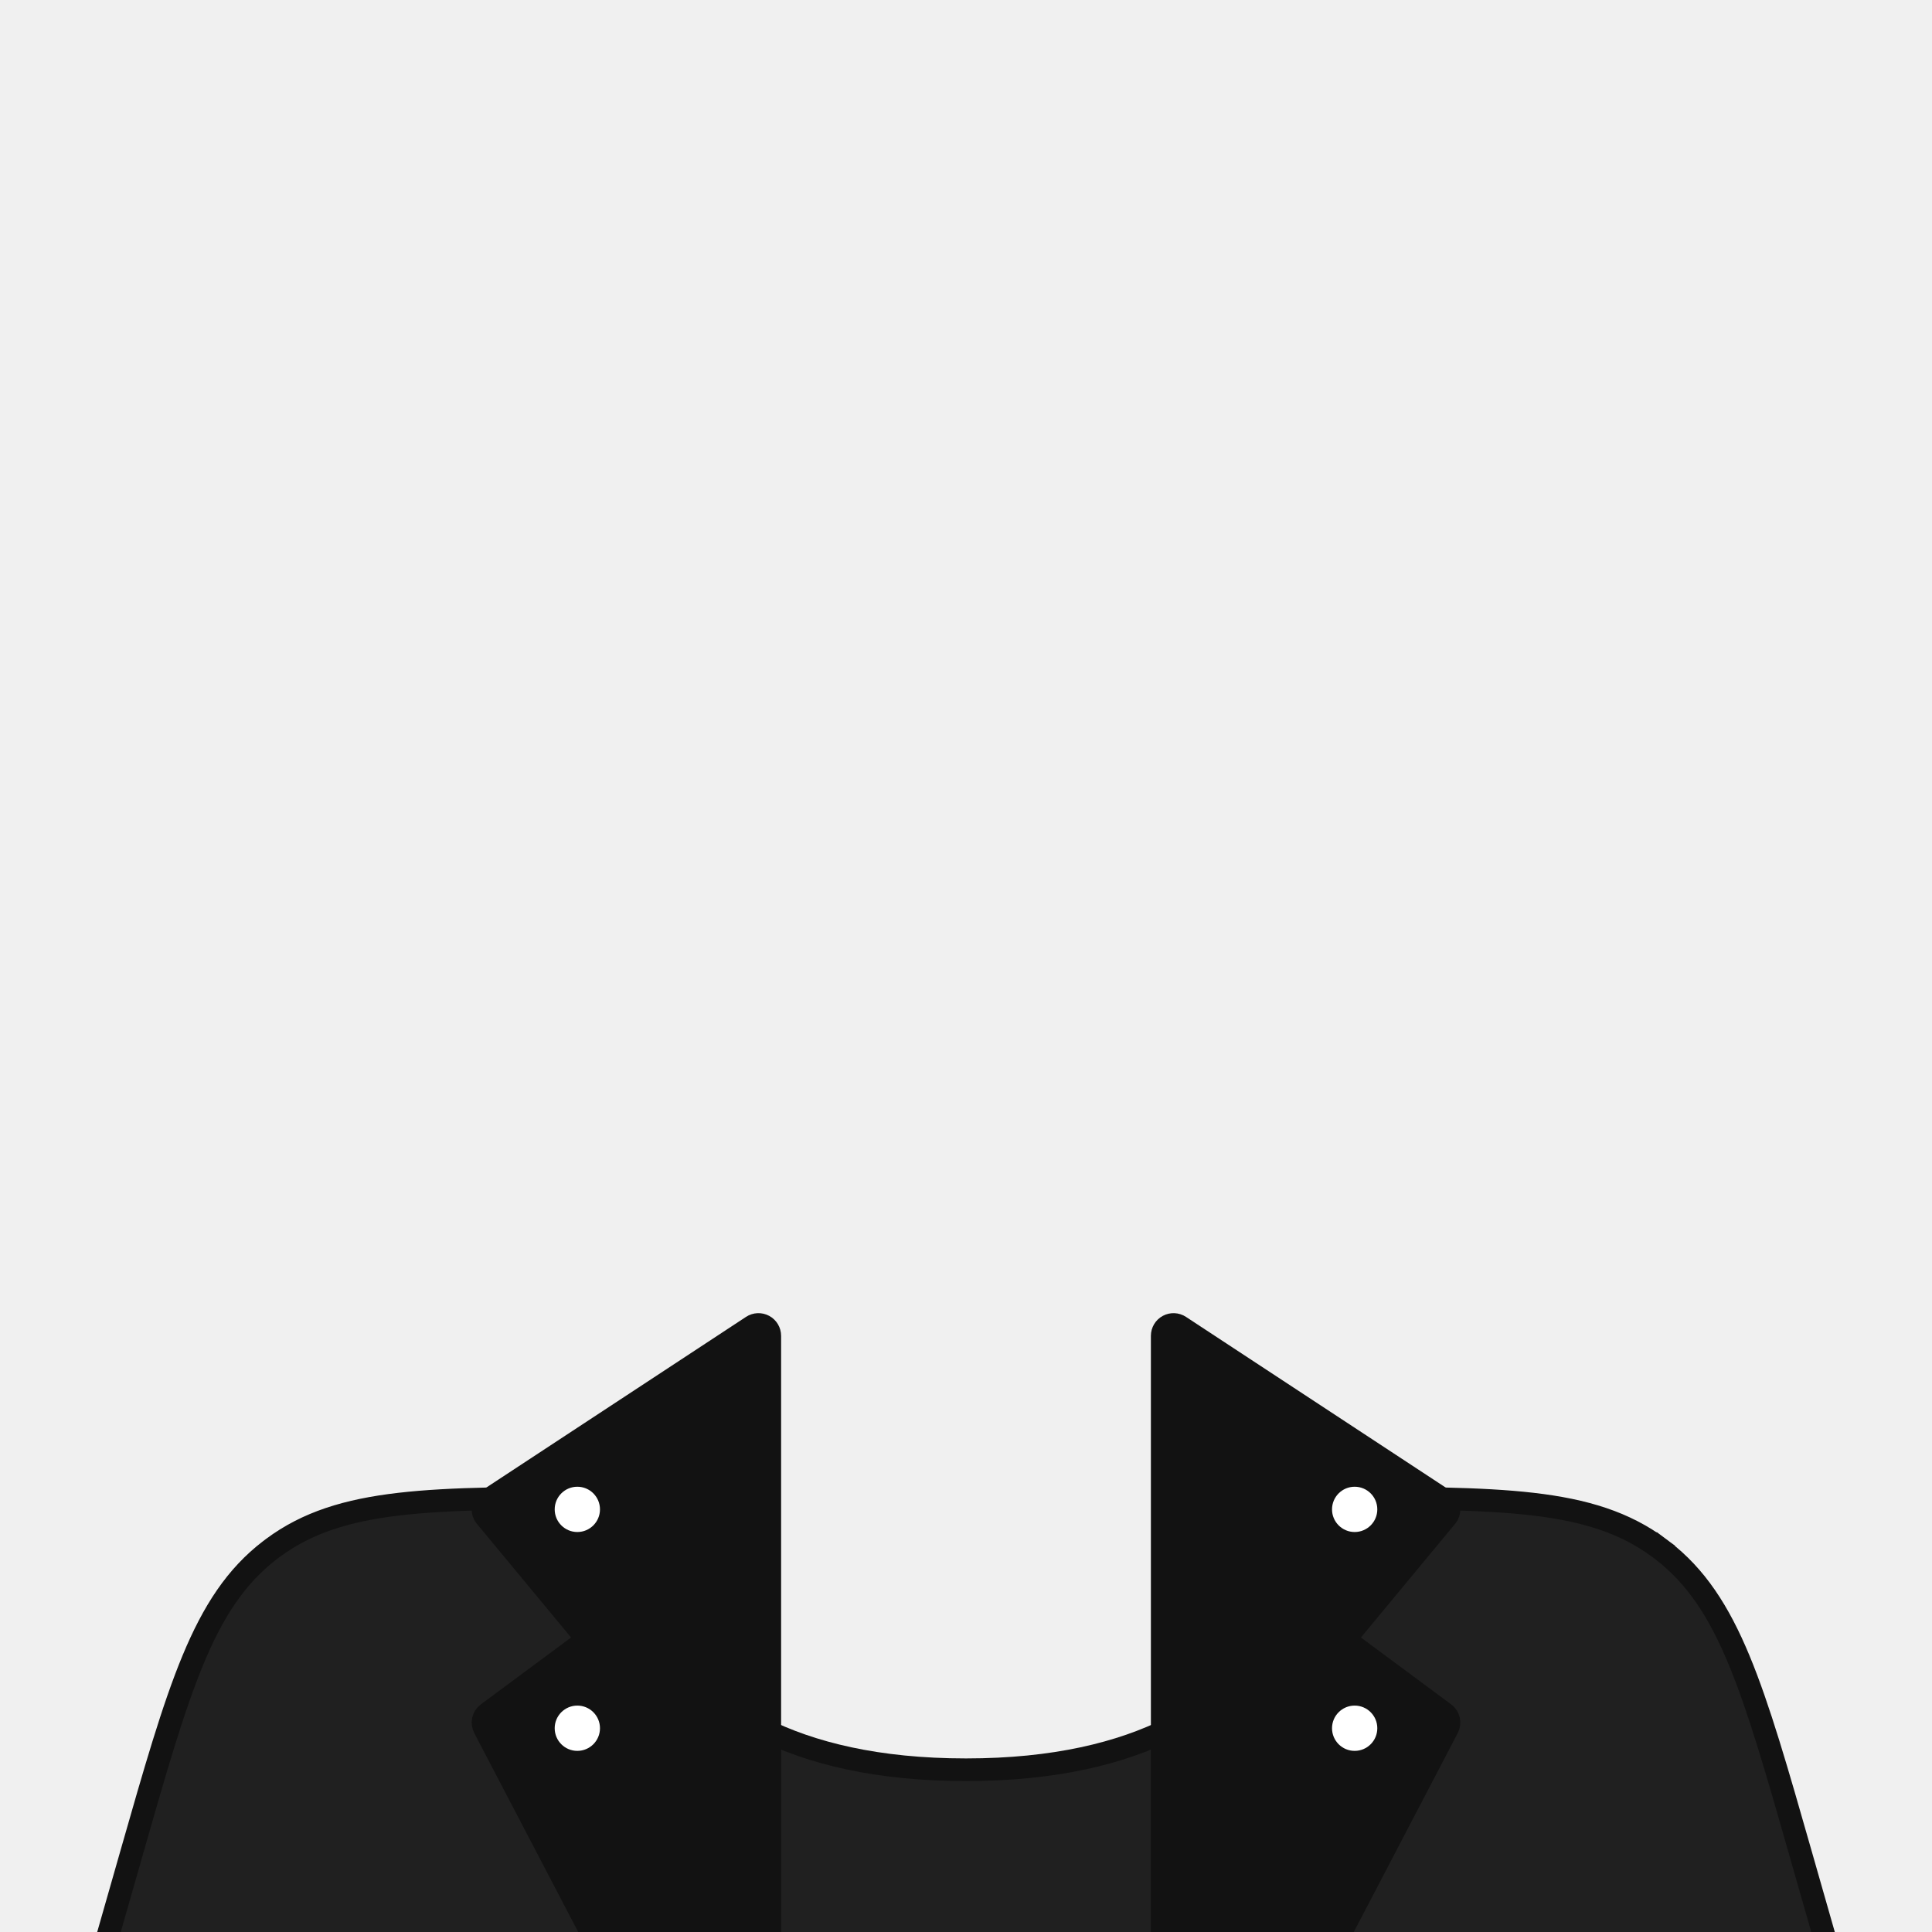
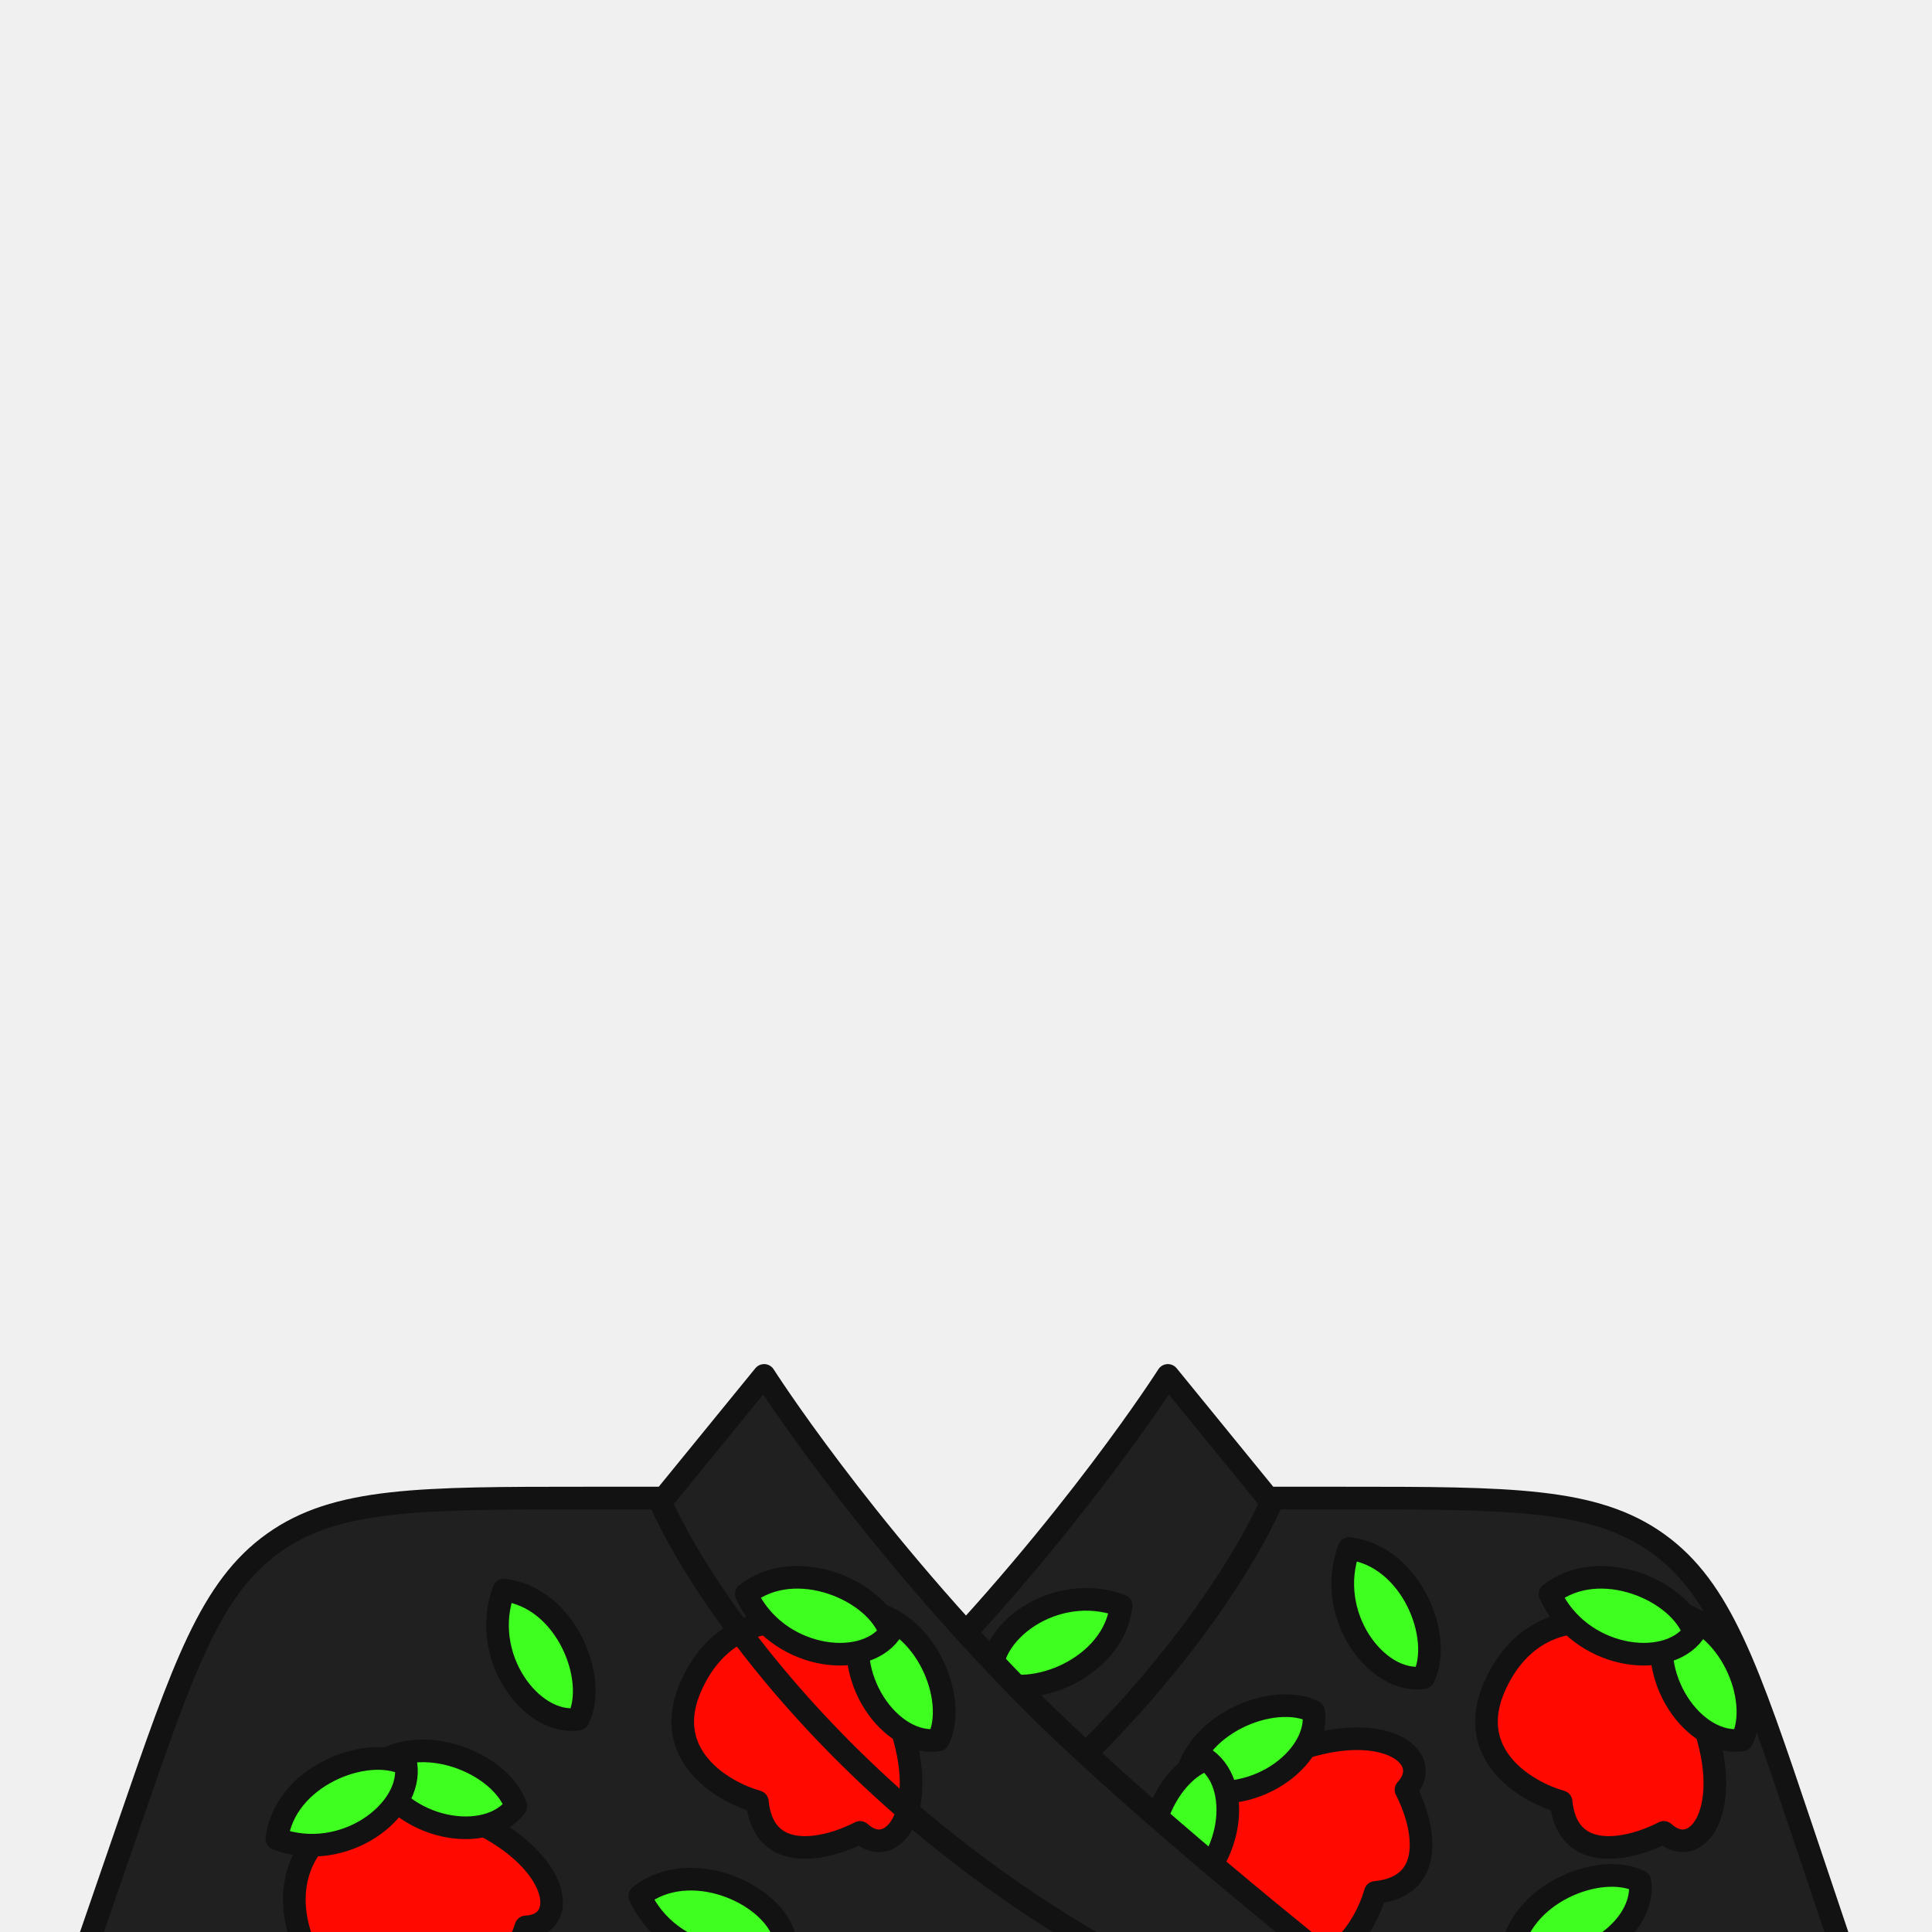
<svg xmlns="http://www.w3.org/2000/svg" width="512" height="512" viewBox="0 0 512 512" fill="none">
-   <g clip-path="url(#clip0_1727_265)">
-     <path d="M163 399.997V399.995V397H160H159.8C137.005 397 119.639 397 105.86 398.598C91.963 400.209 81.398 403.474 72.323 410.215C72.059 410.411 71.796 410.609 71.535 410.809C62.561 417.683 56.519 426.945 51.152 439.864C45.83 452.674 41.059 469.372 34.797 491.29L34.742 491.482L29.115 511.176L28.023 515H32H480H483.977L482.885 511.176L477.258 491.482L477.203 491.291C470.941 469.372 466.17 452.674 460.848 439.864C455.481 426.945 449.44 417.683 440.465 410.81C440.204 410.609 439.941 410.411 439.677 410.215L437.888 412.623L439.677 410.215C430.602 403.474 420.037 400.209 406.14 398.598C392.361 397 374.996 397 352.2 397H352H349V399.995V399.997V399.997V400L349 400.02C349 400.044 348.999 400.085 348.998 400.142C348.995 400.256 348.99 400.435 348.98 400.675C348.958 401.156 348.915 401.878 348.826 402.809C348.649 404.672 348.291 407.361 347.572 410.599C346.131 417.084 343.25 425.717 337.504 434.336C326.128 451.399 303.126 469 256 469C208.874 469 185.872 451.399 174.496 434.336C168.75 425.717 165.87 417.084 164.429 410.599C163.709 407.361 163.351 404.672 163.174 402.809C163.085 401.878 163.042 401.156 163.021 400.675C163.01 400.435 163.005 400.256 163.002 400.142C163.001 400.085 163 400.044 163 400.02L163 400V399.997V399.997Z" fill="#202020" stroke="#121212" stroke-width="6" />
-     <path d="M129.352 397.493C128.639 397.961 128.16 398.712 128.033 399.555C127.907 400.399 128.146 401.257 128.69 401.914L155.67 434.476L129.213 454.09C128.027 454.969 127.657 456.581 128.341 457.889L157.341 513.389C157.858 514.379 158.883 515 160 515H201C202.657 515 204 513.657 204 512V354C204 352.897 203.395 351.883 202.424 351.36C201.454 350.836 200.274 350.887 199.352 351.493L129.352 397.493Z" fill="#121212" stroke="#121212" stroke-width="6" stroke-linejoin="round" />
-     <circle cx="153" cy="400" r="6" fill="white" />
-     <circle cx="153" cy="458" r="6" fill="white" />
-     <path d="M382.648 397.493C383.361 397.961 383.84 398.712 383.967 399.555C384.093 400.399 383.854 401.257 383.31 401.914L356.33 434.476L382.787 454.09C383.973 454.969 384.343 456.581 383.659 457.889L354.659 513.389C354.142 514.379 353.117 515 352 515H311C309.343 515 308 513.657 308 512V354C308 352.897 308.605 351.883 309.576 351.36C310.546 350.836 311.726 350.887 312.648 351.493L382.648 397.493Z" fill="#121212" stroke="#121212" stroke-width="6" stroke-linejoin="round" />
-     <circle cx="359" cy="400" r="6" fill="white" />
-     <circle cx="359" cy="458" r="6" fill="white" />
+   <g clip-path="url(#clip0_3720_1313)">
+     <path d="M336 397H355.988C400.402 397 422.61 397 439.35 409.033C456.09 421.067 463.165 442.117 477.317 484.217L488 516L158 517C158 517 212.293 478.001 242 447.5C284.368 404 309.5 364.5 309.5 364.5L336 397Z" fill="#202020" stroke="#121212" stroke-width="6" stroke-linejoin="round" />
+     <path d="M372.605 474.302C380.737 465.463 365.887 454.857 341.139 464.756C313.267 475.905 307.599 507.623 334.068 519.203C352.17 527.123 361.88 510.718 364.473 501.526C381.444 499.829 376.965 482.67 372.605 474.302Z" fill="#FF0900" stroke="#121212" stroke-width="6" stroke-linecap="round" stroke-linejoin="round" />
+     <path d="M337 398C323 429.333 270.8 501.2 174 538" stroke="#121212" stroke-width="6" stroke-linecap="round" stroke-linejoin="round" />
+     <path d="M313.901 473.325C315.887 456.766 337.556 448.297 348.109 453.575C350.038 465.917 331.543 479.882 313.901 473.325Z" fill="#3EFF1F" stroke="#121212" stroke-width="6" stroke-linecap="round" stroke-linejoin="round" />
+     <path d="M297.126 425.519C295.139 442.077 273.471 450.546 262.918 445.269C260.989 432.926 279.484 418.961 297.126 425.519Z" fill="#3EFF1F" stroke="#121212" stroke-width="6" stroke-linecap="round" stroke-linejoin="round" />
+     <path d="M309.448 504.472C299.145 491.358 308.478 470.048 319.672 466.318C329.763 473.68 326.56 496.634 309.448 504.472Z" fill="#3EFF1F" stroke="#121212" stroke-width="6" stroke-linecap="round" stroke-linejoin="round" />
+     <path d="M176 397H155.283C111.2 397 89.158 397 72.482 408.893C55.805 420.786 48.625 441.626 34.265 483.305L23 516L354 521C354 521 299.707 478.001 270 447.5C227.632 404 202.5 364.5 202.5 364.5L176 397Z" fill="#202020" stroke="#121212" stroke-width="6" stroke-linejoin="round" />
+     <path d="M227.926 485.605C236.765 493.737 247.371 478.887 237.472 454.139C226.323 426.267 194.605 420.599 183.025 447.068C175.105 465.17 191.51 474.88 200.702 477.473C202.399 494.444 219.558 489.965 227.926 485.605Z" fill="#FF0900" stroke="#121212" stroke-width="6" stroke-linecap="round" stroke-linejoin="round" />
+     <path d="M228.904 426.901C245.462 428.887 253.931 450.556 248.654 461.109C236.312 463.038 222.346 444.543 228.904 426.901Z" fill="#3EFF1F" stroke="#121212" stroke-width="6" stroke-linecap="round" stroke-linejoin="round" />
+     <path d="M357.519 410.373C374.077 412.36 382.546 434.029 377.269 444.581C364.926 446.511 350.961 428.016 357.519 410.373Z" fill="#3EFF1F" stroke="#121212" stroke-width="6" stroke-linecap="round" stroke-linejoin="round" />
+     <path d="M133.519 421.373C150.077 423.36 158.546 445.029 153.269 455.581C140.926 457.511 126.961 439.016 133.519 421.373Z" fill="#3EFF1F" stroke="#121212" stroke-width="6" stroke-linecap="round" stroke-linejoin="round" />
+     <path d="M197.756 422.448C210.87 412.145 232.18 421.478 235.91 432.672C228.548 442.763 205.595 439.56 197.756 422.448Z" fill="#3EFF1F" stroke="#121212" stroke-width="6" stroke-linecap="round" stroke-linejoin="round" />
+     <path d="M169.546 502.448C182.659 492.145 203.97 501.478 207.7 512.672C200.337 522.763 177.384 519.56 169.546 502.448Z" fill="#3EFF1F" stroke="#121212" stroke-width="6" stroke-linecap="round" stroke-linejoin="round" />
+     <path d="M175 398C189 429.333 241.2 501.2 338 538" stroke="#121212" stroke-width="6" stroke-linecap="round" stroke-linejoin="round" />
+     <path d="M139.365 510.65C151.365 510.15 148.365 492.15 123.865 481.65C96.273 469.825 69.837 488.246 80.365 515.15C87.565 533.55 106.031 528.817 114.365 524.15C127.565 534.95 136.531 519.65 139.365 510.65Z" fill="#FF0900" stroke="#121212" stroke-width="6" stroke-linecap="round" stroke-linejoin="round" />
+     <path d="M440.926 485.605C449.765 493.737 460.371 478.887 450.472 454.139C439.323 426.267 407.605 420.599 396.025 447.068C388.105 465.17 404.51 474.88 413.702 477.473C415.399 494.444 432.558 489.965 440.926 485.605Z" fill="#FF0900" stroke="#121212" stroke-width="6" stroke-linecap="round" stroke-linejoin="round" />
+     <path d="M98.546 468.448C111.659 458.145 132.97 467.478 136.7 478.672C129.337 488.763 106.384 485.56 98.546 468.448Z" fill="#3EFF1F" stroke="#121212" stroke-width="6" stroke-linecap="round" stroke-linejoin="round" />
+     <path d="M441.904 426.901C458.462 428.887 466.931 450.556 461.654 461.109C449.312 463.038 435.346 444.543 441.904 426.901Z" fill="#3EFF1F" stroke="#121212" stroke-width="6" stroke-linecap="round" stroke-linejoin="round" />
+     <path d="M73.373 487.325C75.36 470.766 97.029 462.297 107.581 467.575C109.511 479.917 91.016 493.882 73.373 487.325Z" fill="#3EFF1F" stroke="#121212" stroke-width="6" stroke-linecap="round" stroke-linejoin="round" />
+     <path d="M400.373 518.325C402.36 501.766 424.029 493.297 434.581 498.575C436.511 510.917 418.016 524.882 400.373 518.325Z" fill="#3EFF1F" stroke="#121212" stroke-width="6" stroke-linecap="round" stroke-linejoin="round" />
+     <path d="M410.756 422.448C423.87 412.145 445.18 421.478 448.91 432.672C441.548 442.763 418.595 439.56 410.756 422.448Z" fill="#3EFF1F" stroke="#121212" stroke-width="6" stroke-linecap="round" stroke-linejoin="round" />
  </g>
  <defs>
-     <clipPath id="clip0_1727_265">
+     <clipPath id="clip0_3720_1313">
      <rect width="512" height="512" fill="white" />
    </clipPath>
  </defs>
</svg>
